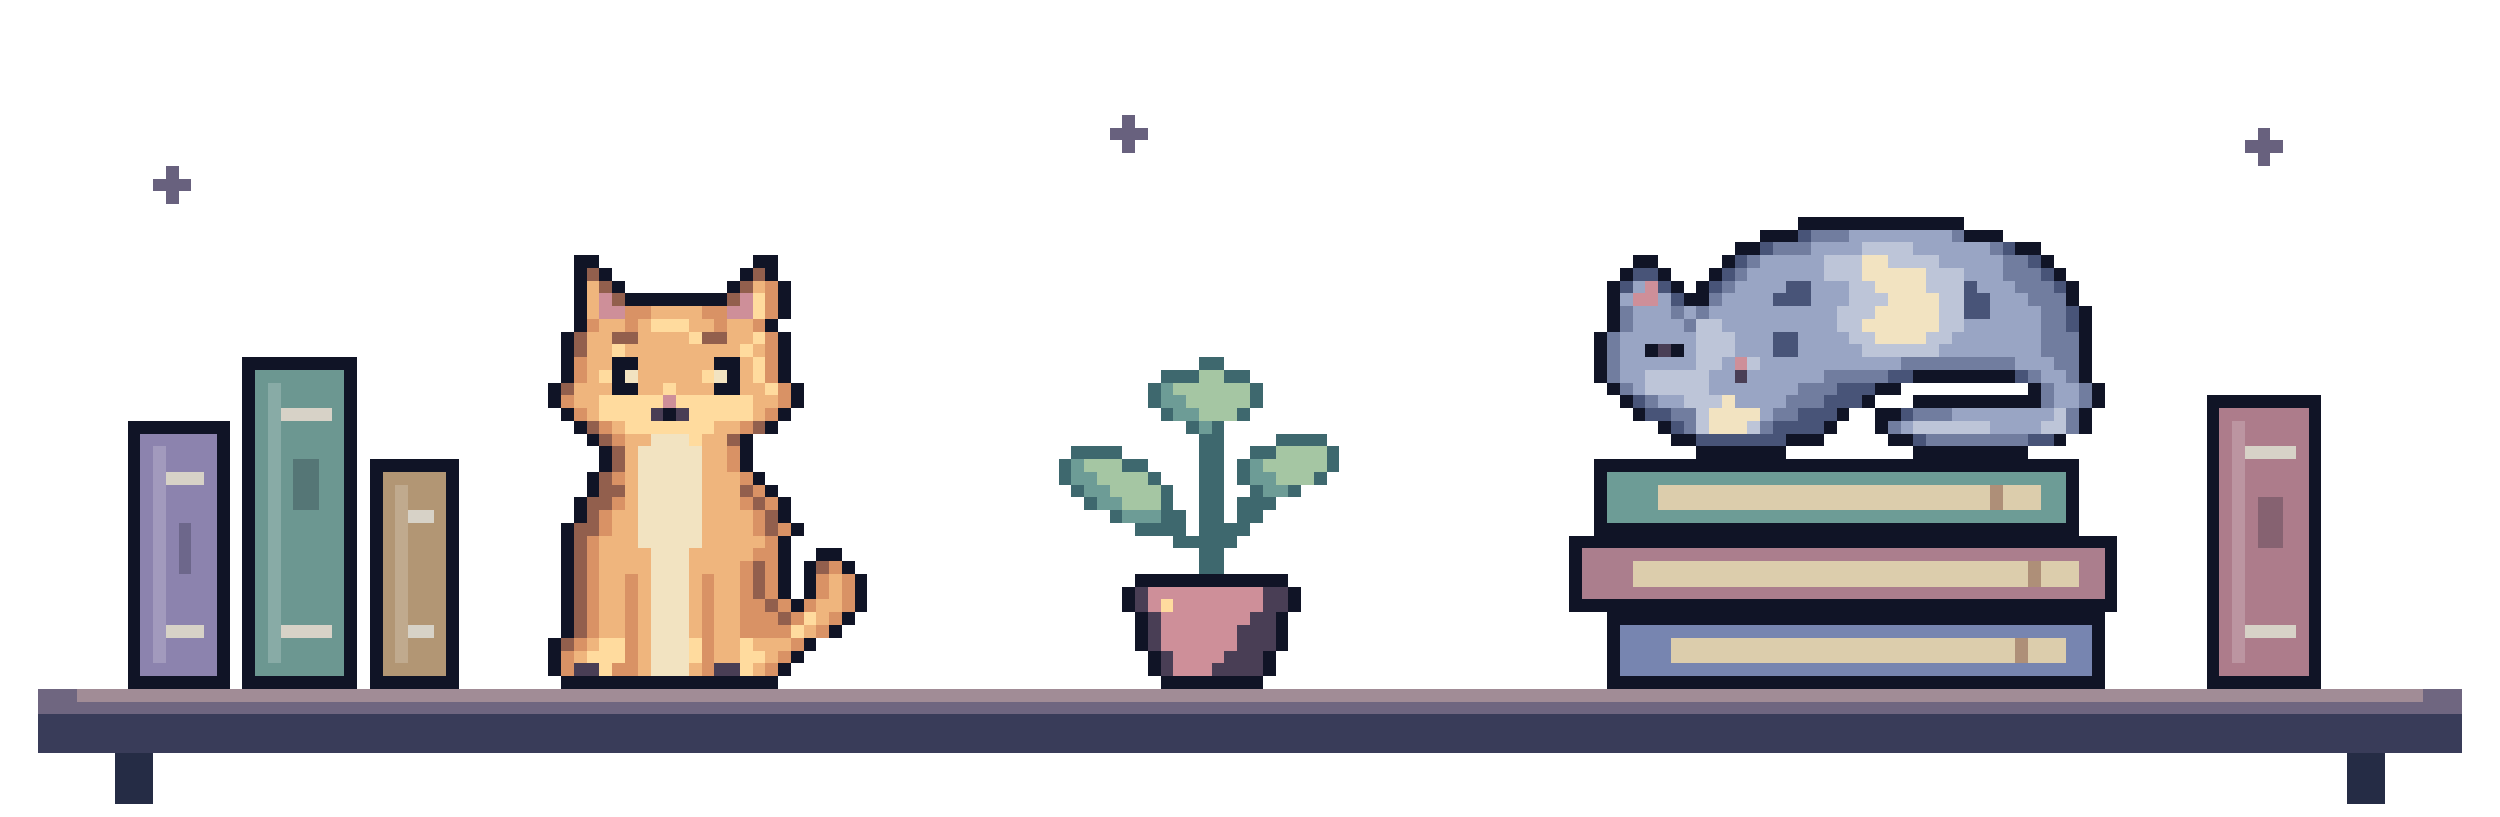
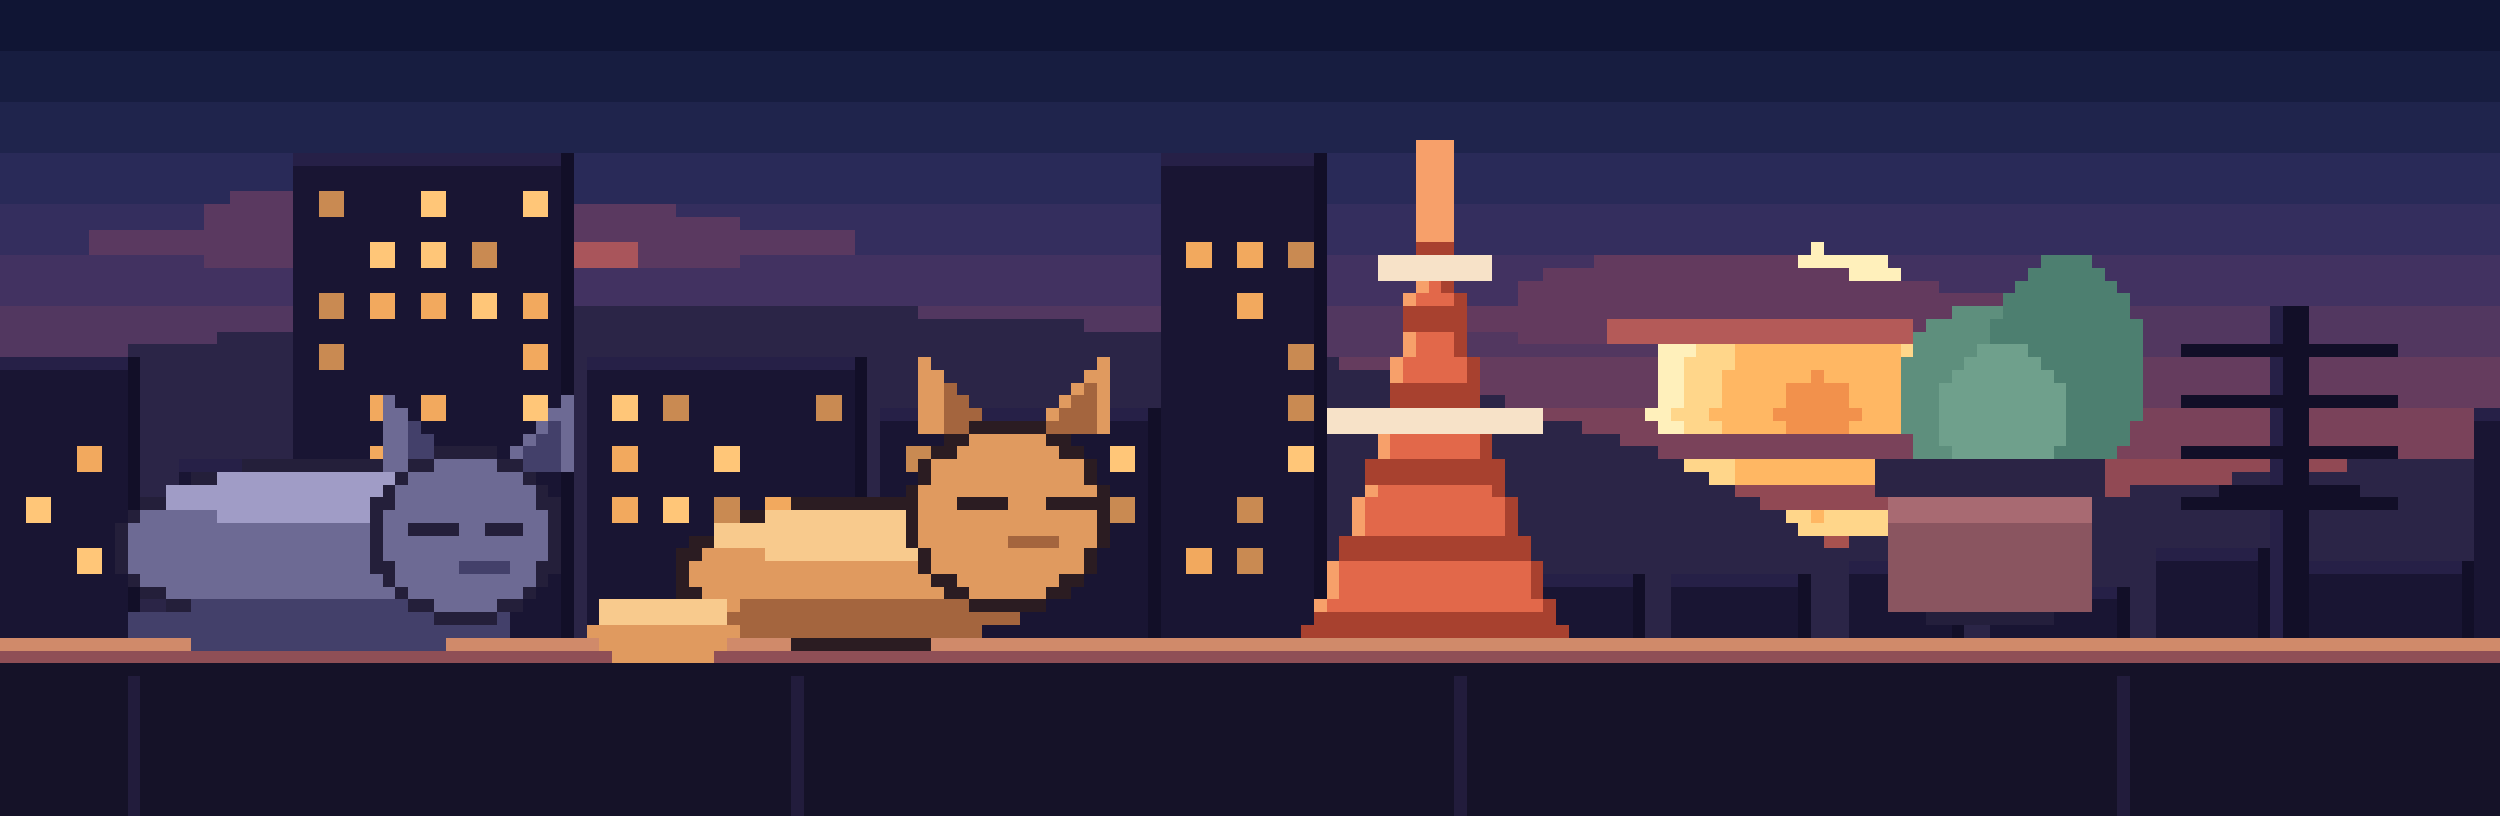
<svg xmlns="http://www.w3.org/2000/svg" viewBox="0 0 196 64" width="392" height="128" shape-rendering="crispEdges" role="img" aria-labelledby="title">
-   <path fill="#6f6680" d="M3 54h190v2h-190z" />
-   <path fill="#393c59" d="M3 56h190v3h-190z" />
-   <path fill="#252c45" d="M9 59h3v4h-3z" />
-   <path fill="#252c45" d="M184 59h3v4h-3z" />
-   <path fill="#a18c96" d="M6 54h184v1h-184z" />
-   <path fill="#101426" d="M10 33h8v21h-8z" />
-   <path fill="#8c83ae" d="M11 34h6v19h-6z" />
-   <path fill="#ffffff30" d="M12 35h1v17h-1z" />
-   <path fill="#d7d2c7" d="M13 37h3v1h-3z" />
-   <path fill="#d7d2c7" d="M13 49h3v1h-3z" />
-   <path fill="#10142640" d="M14 41h1v4h-1z" />
-   <path fill="#101426" d="M19 28h9v26h-9z" />
-   <path fill="#6c9791" d="M20 29h7v24h-7z" />
-   <path fill="#ffffff30" d="M21 30h1v22h-1z" />
-   <path fill="#d7d2c7" d="M22 32h4v1h-4z" />
-   <path fill="#d7d2c7" d="M22 49h4v1h-4z" />
-   <path fill="#10142640" d="M23 36h2v4h-2z" />
-   <path fill="#101426" d="M29 36h7v18h-7z" />
-   <path fill="#b29674" d="M30 37h5v16h-5z" />
-   <path fill="#ffffff30" d="M31 38h1v14h-1z" />
-   <path fill="#d7d2c7" d="M32 40h2v1h-2z" />
-   <path fill="#d7d2c7" d="M32 49h2v1h-2z" />
-   <g transform="translate(40 20) scale(1)">
-     <path fill="#101426" d="M5 0h2v1h-2zM19 0h2v1h-2zM5 1h1v1h-1zM7 1h1v1h-1zM18 1h1v1h-1zM20 1h1v1h-1zM5 2h1v1h-1zM8 2h1v1h-1zM17 2h1v1h-1zM21 2h1v1h-1zM5 3h1v1h-1zM9 3h8v1h-8zM21 3h1v1h-1zM5 4h1v1h-1zM21 4h1v1h-1zM5 5h1v1h-1zM20 5h1v1h-1zM4 6h1v1h-1zM21 6h1v1h-1zM4 7h1v1h-1zM21 7h1v1h-1zM4 8h1v1h-1zM8 8h2v1h-2zM16 8h2v1h-2zM21 8h1v1h-1zM4 9h1v1h-1zM8 9h1v1h-1zM17 9h1v1h-1zM21 9h1v1h-1zM3 10h1v1h-1zM8 10h2v1h-2zM16 10h2v1h-2zM22 10h1v1h-1zM3 11h1v1h-1zM22 11h1v1h-1zM4 12h1v1h-1zM12 12h1v1h-1zM21 12h1v1h-1zM5 13h1v1h-1zM20 13h1v1h-1zM6 14h1v1h-1zM18 14h1v1h-1zM7 15h1v1h-1zM18 15h1v1h-1zM7 16h1v1h-1zM18 16h1v1h-1zM6 17h1v1h-1zM19 17h1v1h-1zM6 18h1v1h-1zM20 18h1v1h-1zM5 19h1v1h-1zM21 19h1v1h-1zM5 20h1v1h-1zM21 20h1v1h-1zM4 21h1v1h-1zM22 21h1v1h-1zM4 22h1v1h-1zM21 22h1v1h-1zM4 23h1v1h-1zM21 23h1v1h-1zM24 23h2v1h-2zM4 24h1v1h-1zM21 24h1v1h-1zM23 24h1v1h-1zM26 24h1v1h-1zM4 25h1v1h-1zM21 25h1v1h-1zM23 25h1v1h-1zM27 25h1v1h-1zM4 26h1v1h-1zM21 26h1v1h-1zM23 26h1v1h-1zM27 26h1v1h-1zM4 27h1v1h-1zM22 27h1v1h-1zM27 27h1v1h-1zM4 28h1v1h-1zM26 28h1v1h-1zM4 29h1v1h-1zM25 29h1v1h-1zM3 30h1v1h-1zM23 30h1v1h-1zM3 31h1v1h-1zM22 31h1v1h-1zM3 32h1v1h-1zM21 32h1v1h-1zM4 33h17v1h-17z" />
-     <path fill="#925f4d" d="M6 1h1v1h-1zM19 1h1v1h-1zM7 2h1v1h-1zM18 2h1v1h-1zM8 3h1v1h-1zM17 3h1v1h-1zM5 6h1v1h-1zM8 6h2v1h-2zM15 6h2v1h-2zM5 7h1v1h-1zM4 10h1v1h-1zM6 13h1v1h-1zM19 13h1v1h-1zM7 14h1v1h-1zM17 14h1v1h-1zM8 15h1v1h-1zM8 16h1v1h-1zM7 17h1v1h-1zM7 18h2v1h-2zM18 18h1v1h-1zM6 19h2v1h-2zM19 19h1v1h-1zM6 20h1v1h-1zM20 20h1v1h-1zM5 21h2v1h-2zM20 21h1v1h-1zM5 22h1v1h-1zM5 23h1v1h-1zM5 24h1v1h-1zM19 24h1v1h-1zM24 24h1v1h-1zM5 25h1v1h-1zM19 25h1v1h-1zM5 26h1v1h-1zM19 26h1v1h-1zM5 27h1v1h-1zM20 27h1v1h-1zM5 28h1v1h-1zM21 28h1v1h-1zM5 29h1v1h-1zM4 30h1v1h-1z" />
-     <path fill="#efb57d" d="M6 2h1v1h-1zM19 2h1v1h-1zM6 3h1v1h-1zM6 4h1v1h-1zM11 4h4v1h-4zM7 5h2v1h-2zM10 5h1v1h-1zM14 5h2v1h-2zM17 5h2v1h-2zM6 6h2v1h-2zM10 6h4v1h-4zM17 6h2v1h-2zM6 7h2v1h-2zM9 7h9v1h-9zM19 7h1v1h-1zM6 8h2v1h-2zM10 8h6v1h-6zM18 8h1v1h-1zM6 9h1v1h-1zM10 9h5v1h-5zM18 9h1v1h-1zM5 10h3v1h-3zM10 10h2v1h-2zM13 10h3v1h-3zM18 10h2v1h-2zM5 11h2v1h-2zM19 11h2v1h-2zM6 12h1v1h-1zM19 12h1v1h-1zM8 13h1v1h-1zM16 13h2v1h-2zM9 14h2v1h-2zM15 14h2v1h-2zM9 15h1v1h-1zM15 15h2v1h-2zM9 16h1v1h-1zM15 16h2v1h-2zM9 17h1v1h-1zM15 17h3v1h-3zM9 18h1v1h-1zM15 18h3v1h-3zM9 19h1v1h-1zM15 19h3v1h-3zM8 20h2v1h-2zM15 20h4v1h-4zM8 21h2v1h-2zM15 21h4v1h-4zM7 22h3v1h-3zM15 22h5v1h-5zM7 23h4v1h-4zM14 23h5v1h-5zM7 24h4v1h-4zM14 24h4v1h-4zM7 25h2v1h-2zM10 25h1v1h-1zM14 25h1v1h-1zM16 25h2v1h-2zM25 25h1v1h-1zM7 26h2v1h-2zM10 26h1v1h-1zM14 26h1v1h-1zM16 26h2v1h-2zM25 26h1v1h-1zM7 27h2v1h-2zM10 27h1v1h-1zM14 27h1v1h-1zM16 27h2v1h-2zM24 27h2v1h-2zM7 28h2v1h-2zM10 28h1v1h-1zM14 28h1v1h-1zM16 28h2v1h-2zM24 28h1v1h-1zM7 29h2v1h-2zM10 29h1v1h-1zM14 29h1v1h-1zM16 29h2v1h-2zM23 29h1v1h-1zM6 30h1v1h-1zM10 30h1v1h-1zM16 30h2v1h-2zM19 30h3v1h-3zM5 31h1v1h-1zM10 31h1v1h-1zM16 31h2v1h-2zM20 31h1v1h-1zM10 32h1v1h-1zM14 32h1v1h-1zM19 32h1v1h-1z" />
-     <path fill="#d99265" d="M20 2h1v1h-1zM20 3h1v1h-1zM9 4h2v1h-2zM15 4h2v1h-2zM20 4h1v1h-1zM6 5h1v1h-1zM9 5h1v1h-1zM16 5h1v1h-1zM19 5h1v1h-1zM20 6h1v1h-1zM20 7h1v1h-1zM5 8h1v1h-1zM20 8h1v1h-1zM5 9h1v1h-1zM20 9h1v1h-1zM21 10h1v1h-1zM4 11h1v1h-1zM21 11h1v1h-1zM5 12h1v1h-1zM20 12h1v1h-1zM7 13h1v1h-1zM18 13h1v1h-1zM8 14h1v1h-1zM17 15h1v1h-1zM17 16h1v1h-1zM8 17h1v1h-1zM18 17h1v1h-1zM19 18h1v1h-1zM8 19h1v1h-1zM18 19h1v1h-1zM20 19h1v1h-1zM7 20h1v1h-1zM19 20h1v1h-1zM7 21h1v1h-1zM19 21h1v1h-1zM21 21h1v1h-1zM6 22h1v1h-1zM20 22h1v1h-1zM6 23h1v1h-1zM19 23h2v1h-2zM6 24h1v1h-1zM18 24h1v1h-1zM20 24h1v1h-1zM25 24h1v1h-1zM6 25h1v1h-1zM9 25h1v1h-1zM15 25h1v1h-1zM18 25h1v1h-1zM20 25h1v1h-1zM24 25h1v1h-1zM26 25h1v1h-1zM6 26h1v1h-1zM9 26h1v1h-1zM15 26h1v1h-1zM18 26h1v1h-1zM20 26h1v1h-1zM24 26h1v1h-1zM26 26h1v1h-1zM6 27h1v1h-1zM9 27h1v1h-1zM15 27h1v1h-1zM18 27h2v1h-2zM21 27h1v1h-1zM23 27h1v1h-1zM26 27h1v1h-1zM6 28h1v1h-1zM9 28h1v1h-1zM15 28h1v1h-1zM18 28h3v1h-3zM22 28h1v1h-1zM25 28h1v1h-1zM6 29h1v1h-1zM9 29h1v1h-1zM15 29h1v1h-1zM18 29h4v1h-4zM24 29h1v1h-1zM5 30h1v1h-1zM9 30h1v1h-1zM15 30h1v1h-1zM22 30h1v1h-1zM4 31h1v1h-1zM9 31h1v1h-1zM15 31h1v1h-1zM21 31h1v1h-1zM4 32h1v1h-1zM8 32h2v1h-2zM15 32h1v1h-1zM20 32h1v1h-1z" />
-     <path fill="#ce8f99" d="M7 3h1v1h-1zM18 3h1v1h-1zM7 4h2v1h-2zM17 4h2v1h-2zM12 11h1v1h-1z" />
-     <path fill="#ffdb9e" d="M19 3h1v1h-1zM19 4h1v1h-1zM11 5h3v1h-3zM14 6h1v1h-1zM19 6h1v1h-1zM8 7h1v1h-1zM18 7h1v1h-1zM19 8h1v1h-1zM7 9h1v1h-1zM15 9h1v1h-1zM19 9h1v1h-1zM12 10h1v1h-1zM20 10h1v1h-1zM7 11h5v1h-5zM13 11h6v1h-6zM7 12h4v1h-4zM14 12h5v1h-5zM9 13h7v1h-7zM14 14h1v1h-1zM23 28h1v1h-1zM22 29h1v1h-1zM7 30h2v1h-2zM14 30h1v1h-1zM18 30h1v1h-1zM6 31h3v1h-3zM14 31h1v1h-1zM18 31h2v1h-2zM7 32h1v1h-1zM18 32h1v1h-1z" />
-     <path fill="#f2e3c1" d="M9 9h1v1h-1zM16 9h1v1h-1zM11 14h3v1h-3zM10 15h5v1h-5zM10 16h5v1h-5zM10 17h5v1h-5zM10 18h5v1h-5zM10 19h5v1h-5zM10 20h5v1h-5zM10 21h5v1h-5zM10 22h5v1h-5zM11 23h3v1h-3zM11 24h3v1h-3zM11 25h3v1h-3zM11 26h3v1h-3zM11 27h3v1h-3zM11 28h3v1h-3zM11 29h3v1h-3zM11 30h3v1h-3zM11 31h3v1h-3zM11 32h3v1h-3z" />
-     <path fill="#493e55" d="M11 12h1v1h-1zM13 12h1v1h-1zM5 32h2v1h-2zM16 32h2v1h-2z" />
-   </g>
-   <g transform="translate(81 28) scale(1)">
-     <path fill="#3e686e" d="M13 0h2v1h-2zM10 1h3v1h-3zM15 1h2v1h-2zM9 2h1v1h-1zM17 2h1v1h-1zM9 3h1v1h-1zM17 3h1v1h-1zM10 4h1v1h-1zM16 4h1v1h-1zM12 5h1v1h-1zM14 5h1v1h-1zM13 6h2v1h-2zM19 6h4v1h-4zM3 7h4v1h-4zM13 7h2v1h-2zM17 7h2v1h-2zM23 7h1v1h-1zM2 8h1v1h-1zM7 8h2v1h-2zM13 8h2v1h-2zM16 8h1v1h-1zM23 8h1v1h-1zM2 9h1v1h-1zM9 9h1v1h-1zM13 9h2v1h-2zM16 9h1v1h-1zM22 9h1v1h-1zM3 10h1v1h-1zM10 10h1v1h-1zM13 10h2v1h-2zM17 10h1v1h-1zM20 10h1v1h-1zM4 11h1v1h-1zM10 11h1v1h-1zM13 11h2v1h-2zM16 11h3v1h-3zM6 12h1v1h-1zM10 12h2v1h-2zM13 12h2v1h-2zM16 12h2v1h-2zM8 13h4v1h-4zM13 13h4v1h-4zM11 14h5v1h-5zM13 15h2v1h-2zM13 16h2v1h-2z" />
-     <path fill="#a5c6a3" d="M13 1h2v1h-2zM11 2h6v1h-6zM12 3h5v1h-5zM13 4h3v1h-3zM19 7h4v1h-4zM4 8h3v1h-3zM18 8h5v1h-5zM5 9h4v1h-4zM19 9h3v1h-3zM6 10h4v1h-4zM7 11h3v1h-3z" />
-     <path fill="#6d9c96" d="M10 2h1v1h-1zM10 3h2v1h-2zM11 4h2v1h-2zM13 5h1v1h-1zM3 8h1v1h-1zM17 8h1v1h-1zM3 9h2v1h-2zM17 9h2v1h-2zM4 10h2v1h-2zM18 10h2v1h-2zM5 11h2v1h-2zM7 12h3v1h-3z" />
-     <path fill="#101426" d="M8 17h12v1h-12zM7 18h1v1h-1zM20 18h1v1h-1zM7 19h1v1h-1zM20 19h1v1h-1zM8 20h1v1h-1zM19 20h1v1h-1zM8 21h1v1h-1zM19 21h1v1h-1zM8 22h1v1h-1zM19 22h1v1h-1zM9 23h1v1h-1zM18 23h1v1h-1zM9 24h1v1h-1zM18 24h1v1h-1zM10 25h8v1h-8z" />
-     <path fill="#493e55" d="M8 18h1v1h-1zM18 18h2v1h-2zM8 19h1v1h-1zM18 19h2v1h-2zM9 20h1v1h-1zM17 20h2v1h-2zM9 21h1v1h-1zM16 21h3v1h-3zM9 22h1v1h-1zM16 22h3v1h-3zM10 23h1v1h-1zM15 23h3v1h-3zM10 24h1v1h-1zM14 24h4v1h-4z" />
-     <path fill="#ce8f99" d="M9 18h9v1h-9zM9 19h1v1h-1zM11 19h7v1h-7zM10 20h7v1h-7zM10 21h6v1h-6zM10 22h6v1h-6zM11 23h4v1h-4zM11 24h3v1h-3z" />
-     <path fill="#ffdb9e" d="M10 19h1v1h-1z" />
-   </g>
-   <path fill="#101426" d="M125 36h38v6h-38z" />
-   <path fill="#6d9c96" d="M126 37h36v4h-36z" />
-   <path fill="#dccdac" d="M130 38h30v2h-30z" />
-   <path fill="#ae8f78" d="M156 38h1v2h-1z" />
-   <path fill="#101426" d="M123 42h43v6h-43z" />
-   <path fill="#ab7e8d" d="M124 43h41v4h-41z" />
-   <path fill="#dccdac" d="M128 44h35v2h-35z" />
-   <path fill="#ae8f78" d="M159 44h1v2h-1z" />
-   <path fill="#101426" d="M126 48h39v6h-39z" />
-   <path fill="#7785b0" d="M127 49h37v4h-37z" />
-   <path fill="#dccdac" d="M131 50h31v2h-31z" />
-   <path fill="#ae8f78" d="M158 50h1v2h-1z" />
-   <g transform="translate(124 17) scale(1)">
-     <path fill="#101426" d="M17 0h13v1h-13zM14 1h3v1h-3zM30 1h3v1h-3zM12 2h2v1h-2zM34 2h2v1h-2zM4 3h2v1h-2zM11 3h1v1h-1zM36 3h1v1h-1zM3 4h1v1h-1zM6 4h1v1h-1zM10 4h1v1h-1zM37 4h1v1h-1zM2 5h1v1h-1zM7 5h1v1h-1zM9 5h1v1h-1zM38 5h1v1h-1zM2 6h1v1h-1zM8 6h2v1h-2zM38 6h1v1h-1zM2 7h1v1h-1zM39 7h1v1h-1zM2 8h1v1h-1zM39 8h1v1h-1zM1 9h1v1h-1zM39 9h1v1h-1zM1 10h1v1h-1zM5 10h1v1h-1zM7 10h1v1h-1zM39 10h1v1h-1zM1 11h1v1h-1zM39 11h1v1h-1zM1 12h1v1h-1zM26 12h8v1h-8zM39 12h1v1h-1zM2 13h1v1h-1zM23 13h2v1h-2zM35 13h1v1h-1zM40 13h1v1h-1zM3 14h1v1h-1zM22 14h1v1h-1zM26 14h10v1h-10zM40 14h1v1h-1zM4 15h1v1h-1zM20 15h1v1h-1zM23 15h2v1h-2zM39 15h1v1h-1zM6 16h1v1h-1zM19 16h1v1h-1zM23 16h1v1h-1zM39 16h1v1h-1zM7 17h2v1h-2zM16 17h3v1h-3zM24 17h2v1h-2zM37 17h1v1h-1zM9 18h7v1h-7zM26 18h9v1h-9z" />
-     <path fill="#485478" d="M17 1h1v1h-1zM14 2h1v1h-1zM33 2h1v1h-1zM12 3h1v1h-1zM35 3h1v1h-1zM4 4h2v1h-2zM11 4h1v1h-1zM36 4h1v1h-1zM3 5h1v1h-1zM6 5h1v1h-1zM10 5h1v1h-1zM16 5h2v1h-2zM30 5h1v1h-1zM37 5h1v1h-1zM7 6h1v1h-1zM15 6h3v1h-3zM30 6h2v1h-2zM30 7h2v1h-2zM38 7h1v1h-1zM38 8h1v1h-1zM15 9h2v1h-2zM15 10h2v1h-2zM24 12h2v1h-2zM34 12h1v1h-1zM20 13h3v1h-3zM4 14h1v1h-1zM19 14h3v1h-3zM5 15h2v1h-2zM17 15h3v1h-3zM25 15h1v1h-1zM7 16h1v1h-1zM15 16h4v1h-4zM9 17h7v1h-7zM26 17h1v1h-1zM35 17h2v1h-2z" />
-     <path fill="#717d9f" d="M18 1h3v1h-3zM29 1h1v1h-1zM15 2h3v1h-3zM32 2h1v1h-1zM13 3h1v1h-1zM33 3h2v1h-2zM12 4h1v1h-1zM33 4h3v1h-3zM11 5h1v1h-1zM34 5h3v1h-3zM10 6h1v1h-1zM35 6h3v1h-3zM3 7h1v1h-1zM7 7h1v1h-1zM9 7h1v1h-1zM36 7h2v1h-2zM3 8h1v1h-1zM8 8h1v1h-1zM36 8h2v1h-2zM2 9h1v1h-1zM36 9h3v1h-3zM2 10h1v1h-1zM36 10h3v1h-3zM2 11h1v1h-1zM25 11h9v1h-9zM37 11h2v1h-2zM2 12h1v1h-1zM19 12h5v1h-5zM35 12h1v1h-1zM38 12h1v1h-1zM3 13h1v1h-1zM17 13h3v1h-3zM36 13h1v1h-1zM39 13h1v1h-1zM5 14h1v1h-1zM16 14h3v1h-3zM36 14h1v1h-1zM39 14h1v1h-1zM7 15h2v1h-2zM15 15h2v1h-2zM26 15h3v1h-3zM38 15h1v1h-1zM8 16h1v1h-1zM14 16h1v1h-1zM24 16h1v1h-1zM38 16h1v1h-1zM27 17h8v1h-8z" />
-     <path fill="#99a5c4" d="M21 1h8v1h-8zM18 2h4v1h-4zM26 2h6v1h-6zM14 3h5v1h-5zM28 3h5v1h-5zM13 4h6v1h-6zM30 4h3v1h-3zM4 5h1v1h-1zM12 5h4v1h-4zM18 5h3v1h-3zM31 5h3v1h-3zM3 6h1v1h-1zM6 6h1v1h-1zM11 6h4v1h-4zM18 6h3v1h-3zM32 6h3v1h-3zM4 7h3v1h-3zM8 7h1v1h-1zM10 7h10v1h-10zM32 7h4v1h-4zM4 8h4v1h-4zM11 8h9v1h-9zM30 8h6v1h-6zM3 9h6v1h-6zM12 9h3v1h-3zM17 9h4v1h-4zM29 9h7v1h-7zM3 10h2v1h-2zM8 10h1v1h-1zM12 10h3v1h-3zM17 10h5v1h-5zM28 10h8v1h-8zM3 11h6v1h-6zM11 11h1v1h-1zM14 11h11v1h-11zM34 11h3v1h-3zM3 12h2v1h-2zM10 12h2v1h-2zM13 12h6v1h-6zM36 12h2v1h-2zM4 13h1v1h-1zM10 13h7v1h-7zM37 13h2v1h-2zM6 14h2v1h-2zM12 14h4v1h-4zM37 14h2v1h-2zM14 15h1v1h-1zM29 15h8v1h-8zM25 16h1v1h-1zM32 16h4v1h-4z" />
-     <path fill="#bdc5d8" d="M22 2h4v1h-4zM19 3h3v1h-3zM24 3h4v1h-4zM19 4h3v1h-3zM27 4h3v1h-3zM21 5h2v1h-2zM27 5h3v1h-3zM21 6h3v1h-3zM28 6h2v1h-2zM20 7h3v1h-3zM28 7h2v1h-2zM9 8h2v1h-2zM20 8h2v1h-2zM28 8h2v1h-2zM9 9h3v1h-3zM21 9h2v1h-2zM27 9h2v1h-2zM9 10h3v1h-3zM22 10h6v1h-6zM9 11h2v1h-2zM13 11h1v1h-1zM5 12h5v1h-5zM5 13h5v1h-5zM8 14h3v1h-3zM9 15h1v1h-1zM37 15h1v1h-1zM9 16h1v1h-1zM13 16h1v1h-1zM26 16h6v1h-6zM36 16h2v1h-2z" />
-     <path fill="#f2e3c1" d="M22 3h2v1h-2zM22 4h5v1h-5zM23 5h4v1h-4zM24 6h4v1h-4zM23 7h5v1h-5zM22 8h6v1h-6zM23 9h4v1h-4zM11 14h1v1h-1zM10 15h4v1h-4zM10 16h3v1h-3z" />
-     <path fill="#ce8f99" d="M5 5h1v1h-1zM4 6h2v1h-2zM12 11h1v1h-1z" />
-     <path fill="#493e55" d="M6 10h1v1h-1zM12 12h1v1h-1z" />
-   </g>
-   <path fill="#101426" d="M173 31h9v23h-9z" />
-   <path fill="#ad7c8b" d="M174 32h7v21h-7z" />
-   <path fill="#ffffff30" d="M175 33h1v19h-1z" />
-   <path fill="#d7d2c7" d="M176 35h4v1h-4z" />
-   <path fill="#d7d2c7" d="M176 49h4v1h-4z" />
-   <path fill="#10142640" d="M177 39h2v4h-2z" />
-   <path fill="#68617e" d="M13 13h1v3h-1z" />
-   <path fill="#68617e" d="M12 14h3v1h-3z" />
-   <path fill="#68617e" d="M88 9h1v3h-1z" />
-   <path fill="#68617e" d="M87 10h3v1h-3z" />
-   <path fill="#68617e" d="M177 10h1v3h-1z" />
-   <path fill="#68617e" d="M176 11h3v1h-3z" />
+   <path fill="#101534" d="M0 0h196v4h-196z" />
+   <path fill="#171d40" d="M0 4h196v4h-196z" />
+   <path fill="#1f244c" d="M0 8h196v3h-196zM0 11h111v1h-111zM114 11h82v1h-82z" />
+   <path fill="#f7a06a" d="M111 11h3v8h-3zM111 22h1v1h-1zM110 23h1v1h-1zM110 26h1v2h-1zM109 28h1v2h-1zM108 34h1v2h-1zM107 38h1v1h-1zM106 39h1v3h-1zM104 44h1v3h-1zM103 47h1v1h-1z" />
+   <path fill="#292a58" d="M0 12h23v3h-23zM45 12h46v4h-46zM104 12h7v4h-7zM114 12h82v4h-82zM0 15h18v1h-18z" />
+   <path fill="#262047" d="M23 12h21v1h-21zM91 12h12v1h-12zM178 24h1v3h-1zM0 28h10v1h-10zM46 28h21v1h-21zM178 28h1v3h-1zM69 32h3v1h-3zM77 32h5v1h-5zM87 32h3v1h-3zM178 32h1v3h-1zM194 32h2v1h-2zM14 36h5v1h-5zM178 36h1v2h-1zM178 40h1v10h-1zM169 43h8v1h-8zM145 44h3v1h-3zM181 44h12v1h-12zM121 45h7v1h-7zM131 45h10v1h-10zM164 46h2v1h-2z" />
+   <path fill="#120f28" d="M44 12h1v19h-1zM103 12h1v35h-1zM179 24h2v26h-2zM171 27h8v1h-8zM181 27h7v1h-7zM10 28h1v12h-1zM67 28h1v11h-1zM171 31h8v1h-8zM181 31h7v1h-7zM90 32h1v18h-1zM171 35h8v1h-8zM181 35h7v1h-7zM44 37h1v13h-1zM174 38h5v2h-5zM181 38h4v2h-4zM171 39h3v1h-3zM185 39h3v1h-3zM177 43h1v7h-1zM193 44h1v6h-1zM128 45h1v5h-1zM141 45h1v5h-1zM10 46h1v2h-1zM166 46h1v4h-1zM153 49h1v1h-1z" />
+   <path fill="#191533" d="M23 13h21v2h-21zM91 13h12v6h-12zM23 15h2v21h-2zM27 15h6v4h-6zM35 15h6v4h-6zM43 15h1v17h-1zM25 17h2v6h-2zM33 17h2v2h-2zM41 17h2v6h-2zM27 19h2v17h-2zM31 19h2v13h-2zM35 19h2v16h-2zM39 19h2v16h-2zM91 19h2v31h-2zM95 19h2v31h-2zM99 19h2v31h-2zM29 21h2v2h-2zM33 21h2v2h-2zM37 21h2v2h-2zM93 21h2v22h-2zM97 21h2v2h-2zM101 21h2v6h-2zM25 25h2v2h-2zM29 25h2v6h-2zM33 25h2v6h-2zM37 25h2v10h-2zM41 25h2v2h-2zM97 25h2v14h-2zM0 29h10v6h-10zM25 29h2v7h-2zM41 29h2v2h-2zM46 29h21v2h-21zM101 29h2v2h-2zM46 31h2v16h-2zM50 31h2v16h-2zM54 31h10v4h-10zM66 31h1v8h-1zM32 32h1v1h-1zM29 33h1v2h-1zM33 33h2v1h-2zM41 33h1v1h-1zM48 33h2v2h-2zM52 33h2v6h-2zM64 33h2v6h-2zM69 33h3v2h-3zM87 33h3v2h-3zM101 33h2v2h-2zM194 33h2v17h-2zM34 34h1v1h-1zM72 34h2v1h-2zM84 34h3v1h-3zM0 35h6v4h-6zM8 35h2v6h-2zM39 35h1v1h-1zM54 35h2v7h-2zM58 35h6v4h-6zM69 35h2v4h-2zM85 35h2v1h-2zM89 35h1v15h-1zM86 36h1v2h-1zM6 37h2v6h-2zM14 37h1v1h-1zM42 37h2v1h-2zM48 37h2v2h-2zM56 37h2v2h-2zM71 37h1v1h-1zM87 37h2v2h-2zM101 37h2v12h-2zM43 38h1v1h-1zM0 39h2v11h-2zM4 39h2v11h-2zM58 39h2v1h-2zM2 41h2v9h-2zM8 41h1v9h-1zM48 41h2v6h-2zM52 41h2v2h-2zM87 41h2v9h-2zM97 41h2v2h-2zM52 43h1v4h-1zM86 43h1v7h-1zM169 44h8v6h-8zM6 45h2v5h-2zM9 45h1v5h-1zM43 45h1v5h-1zM85 45h1v5h-1zM93 45h2v5h-2zM97 45h2v5h-2zM145 45h3v5h-3zM181 45h12v5h-12zM42 46h1v4h-1zM84 46h1v4h-1zM121 46h7v1h-7zM131 46h10v4h-10zM41 47h1v3h-1zM46 47h1v2h-1zM82 47h2v3h-2zM122 47h6v2h-6zM164 47h2v3h-2zM40 48h1v2h-1zM80 48h2v2h-2zM148 48h3v2h-3zM161 48h3v2h-3zM77 49h3v1h-3zM101 49h1v1h-1zM123 49h5v1h-5zM151 49h2v1h-2zM156 49h5v1h-5z" />
+   <path fill="#5a3960" d="M18 15h5v6h-5zM16 16h2v5h-2zM45 16h8v3h-8zM53 17h5v4h-5zM7 18h9v2h-9zM58 18h9v2h-9zM50 19h3v2h-3z" />
+   <path fill="#c98a52" d="M25 15h2v2h-2zM37 19h2v2h-2zM101 19h2v2h-2zM25 23h2v2h-2zM25 27h2v2h-2zM101 27h2v2h-2zM52 31h2v2h-2zM64 31h2v2h-2zM101 31h2v2h-2zM71 35h2v1h-2zM71 36h1v1h-1zM56 39h2v2h-2zM87 39h2v2h-2zM97 39h2v2h-2zM97 43h2v2h-2z" />
+   <path fill="#ffc678" d="M33 15h2v2h-2zM41 15h2v2h-2zM29 19h2v2h-2zM33 19h2v2h-2zM37 23h2v2h-2zM41 31h2v2h-2zM48 31h2v2h-2zM56 35h2v2h-2zM87 35h2v2h-2zM101 35h2v2h-2zM2 39h2v2h-2zM52 39h2v2h-2zM6 43h2v2h-2z" />
+   <path fill="#342e5e" d="M0 16h16v2h-16zM53 16h38v1h-38zM104 16h7v4h-7zM114 16h82v3h-82zM58 17h33v1h-33zM0 18h7v2h-7zM67 18h24v2h-24zM114 19h28v1h-28zM143 19h53v1h-53z" />
+   <path fill="#a9555b" d="M45 19h5v2h-5z" />
+   <path fill="#f2a95e" d="M93 19h2v2h-2zM97 19h2v2h-2zM29 23h2v2h-2zM33 23h2v2h-2zM41 23h2v2h-2zM97 23h2v2h-2zM41 27h2v2h-2zM29 31h1v2h-1zM33 31h2v2h-2zM6 35h2v2h-2zM29 35h1v1h-1zM48 35h2v2h-2zM48 39h2v2h-2zM60 39h2v1h-2zM93 43h2v2h-2z" />
+   <path fill="#a8412f" d="M111 19h3v1h-3zM113 22h1v1h-1zM114 23h1v5h-1zM110 24h4v2h-4zM115 28h1v4h-1zM109 30h6v2h-6zM116 34h1v4h-1zM107 36h9v2h-9zM117 36h1v3h-1zM118 39h1v5h-1zM105 42h13v2h-13zM119 42h1v2h-1zM120 44h1v3h-1zM121 47h1v3h-1zM103 48h18v2h-18zM102 49h1v1h-1zM122 49h1v1h-1z" />
+   <path fill="#fff0bb" d="M142 19h1v2h-1zM141 20h1v1h-1zM143 20h5v1h-5zM145 21h4v1h-4zM130 27h3v1h-3zM130 28h2v4h-2zM129 32h2v1h-2zM130 33h2v1h-2z" />
+   <path fill="#423261" d="M0 20h16v4h-16zM58 20h33v4h-33zM104 20h4v4h-4zM117 20h8v1h-8zM148 20h12v1h-12zM164 20h32v1h-32zM16 21h7v3h-7zM45 21h13v3h-13zM117 21h4v1h-4zM149 21h10v1h-10zM165 21h31v1h-31zM108 22h3v1h-3zM114 22h5v1h-5zM152 22h6v1h-6zM166 22h30v1h-30zM108 23h2v1h-2zM115 23h4v1h-4zM167 23h29v1h-29z" />
+   <path fill="#f7e2c8" d="M108 20h9v2h-9zM104 32h17v2h-17z" />
+   <path fill="#633a5e" d="M125 20h16v5h-16zM121 21h4v6h-4zM141 21h4v4h-4zM119 22h2v5h-2zM145 22h7v3h-7zM152 23h5v1h-5zM115 24h4v2h-4zM152 24h1v1h-1zM125 25h1v2h-1zM150 25h1v1h-1z" />
+   <path fill="#4d7f70" d="M160 20h4v9h-4zM159 21h1v7h-1zM164 21h1v15h-1zM158 22h1v5h-1zM165 22h1v14h-1zM157 23h1v4h-1zM166 23h1v12h-1zM156 25h1v2h-1zM167 25h1v8h-1zM161 29h3v1h-3zM162 30h2v6h-2zM161 35h1v1h-1z" />
+   <path fill="#e2684a" d="M112 22h1v2h-1zM111 23h1v1h-1zM113 23h1v1h-1zM111 26h3v4h-3zM110 28h1v2h-1zM114 28h1v2h-1zM109 34h7v2h-7zM108 38h9v4h-9zM107 39h1v3h-1zM117 39h1v3h-1zM105 44h15v4h-15zM104 47h1v1h-1zM120 47h1v1h-1z" />
+   <path fill="#523760" d="M0 24h23v2h-23zM72 24h19v1h-19zM104 24h6v4h-6zM167 24h11v1h-11zM181 24h15v3h-15zM85 25h6v1h-6zM168 25h10v2h-10zM0 26h17v1h-17zM115 26h4v2h-4zM0 27h10v1h-10zM119 27h11v1h-11zM168 27h3v1h-3zM188 27h8v1h-8z" />
+   <path fill="#2b2547" d="M45 24h27v4h-27zM72 25h13v3h-13zM17 26h6v10h-6zM85 26h6v2h-6zM10 27h7v1h-7zM11 28h6v8h-6zM45 28h1v22h-1zM68 28h4v4h-4zM73 28h13v1h-13zM87 28h4v4h-4zM104 28h1v4h-1zM74 29h11v1h-11zM105 29h4v3h-4zM75 30h9v1h-9zM76 31h7v1h-7zM116 31h2v1h-2zM68 32h1v7h-1zM121 33h3v12h-3zM104 34h4v2h-4zM117 34h4v2h-4zM124 34h3v11h-3zM127 35h3v10h-3zM11 36h3v2h-3zM104 36h3v3h-3zM118 36h3v3h-3zM130 36h2v9h-2zM184 36h10v2h-10zM132 37h2v8h-2zM175 37h3v1h-3zM181 37h3v1h-3zM11 38h2v1h-2zM134 38h2v7h-2zM167 38h7v1h-7zM185 38h9v1h-9zM104 39h2v3h-2zM119 39h2v3h-2zM136 39h2v6h-2zM164 39h7v4h-7zM188 39h6v5h-6zM138 40h2v5h-2zM171 40h7v3h-7zM181 40h7v4h-7zM140 41h1v4h-1zM104 42h1v2h-1zM120 42h1v2h-1zM141 42h2v3h-2zM145 42h3v2h-3zM143 43h2v7h-2zM164 43h5v3h-5zM129 45h2v5h-2zM142 45h1v5h-1zM167 46h2v4h-2zM11 47h2v1h-2zM154 49h2v1h-2z" />
+   <path fill="#5e8f7d" d="M153 24h4v1h-4zM151 25h5v2h-5zM150 26h1v10h-1zM151 27h4v1h-4zM149 28h1v6h-1zM151 28h3v1h-3zM151 29h2v1h-2zM151 30h1v6h-1zM152 35h1v1h-1z" />
+   <path fill="#b45a58" d="M126 25h24v2h-24z" />
+   <path fill="#ffd68a" d="M133 27h3v2h-3zM149 27h1v1h-1zM132 28h1v6h-1zM133 29h2v3h-2zM131 32h1v1h-1zM133 32h1v2h-1zM134 33h1v1h-1zM132 36h4v1h-4zM134 37h2v1h-2zM140 40h2v1h-2zM143 40h5v2h-5zM141 41h2v1h-2z" />
+   <path fill="#ffb763" d="M136 27h13v2h-13zM135 29h7v1h-7zM143 29h6v1h-6zM135 30h5v2h-5zM145 30h4v2h-4zM134 32h5v1h-5zM146 32h3v2h-3zM135 33h5v1h-5zM145 33h1v1h-1zM136 36h11v2h-11zM142 40h1v1h-1z" />
+   <path fill="#6fa08c" d="M155 27h4v9h-4zM154 28h1v8h-1zM159 28h1v8h-1zM153 29h1v7h-1zM160 29h1v7h-1zM152 30h1v5h-1zM161 30h1v5h-1z" />
+   <path fill="#e09a5f" d="M72 28h1v6h-1zM86 28h1v6h-1zM73 29h1v5h-1zM85 29h1v1h-1zM84 30h1v1h-1zM83 31h1v1h-1zM82 32h1v1h-1zM76 34h6v5h-6zM75 35h1v4h-1zM82 35h1v4h-1zM73 36h2v9h-2zM83 36h2v3h-2zM72 38h1v5h-1zM85 38h1v1h-1zM79 39h3v3h-3zM75 40h4v6h-4zM82 40h4v2h-4zM83 42h3v1h-3zM55 43h5v4h-5zM79 43h6v2h-6zM54 44h1v2h-1zM60 44h12v3h-12zM72 45h1v2h-1zM79 45h4v1h-4zM73 46h1v1h-1zM76 46h6v1h-6zM57 47h1v1h-1zM46 49h12v1h-12zM47 50h10v1h-10zM48 51h8v1h-8z" />
+   <path fill="#653c5e" d="M105 28h4v1h-4zM116 28h14v3h-14zM168 28h10v3h-10zM181 28h15v3h-15zM118 31h12v1h-12zM168 31h3v1h-3zM188 31h8v1h-8z" />
+   <path fill="#f2914c" d="M142 29h1v5h-1zM140 30h2v4h-2zM143 30h2v4h-2zM139 32h1v1h-1zM145 32h1v1h-1z" />
+   <path fill="#a4653e" d="M74 30h1v4h-1zM85 30h1v4h-1zM75 31h1v3h-1zM84 31h1v3h-1zM76 32h1v1h-1zM83 32h1v2h-1zM82 33h1v1h-1zM79 42h4v1h-4zM58 47h18v3h-18zM57 48h1v1h-1zM76 48h4v1h-4zM76 49h1v1h-1z" />
+   <path fill="#6d6a94" d="M30 31h1v6h-1zM44 31h1v6h-1zM31 32h1v5h-1zM43 32h1v1h-1zM42 33h1v1h-1zM41 34h1v1h-1zM40 35h1v1h-1zM34 36h5v5h-5zM32 37h2v4h-2zM39 37h2v4h-2zM31 38h1v8h-1zM41 38h1v8h-1zM11 40h6v6h-6zM30 40h1v4h-1zM42 40h1v4h-1zM10 41h1v4h-1zM17 41h12v6h-12zM36 41h2v3h-2zM32 42h4v5h-4zM38 42h3v2h-3zM40 44h1v3h-1zM29 45h1v2h-1zM36 45h4v2h-4zM13 46h4v1h-4zM30 46h1v1h-1zM34 47h5v1h-5z" />
+   <path fill="#7a425a" d="M121 32h8v1h-8zM168 32h10v3h-10zM181 32h13v3h-13zM124 33h6v1h-6zM167 33h1v3h-1zM127 34h23v1h-23zM130 35h20v1h-20zM166 35h1v1h-1zM168 35h3v1h-3zM188 35h6v1h-6z" />
+   <path fill="#43406a" d="M32 33h1v3h-1zM43 33h1v4h-1zM33 34h1v2h-1zM42 34h1v3h-1zM41 35h1v2h-1zM36 44h4v1h-4zM15 47h17v4h-17zM10 48h5v2h-5zM32 48h2v3h-2zM39 48h1v2h-1zM34 49h5v1h-5zM34 50h1v1h-1z" />
+   <path fill="#2b1c22" d="M76 33h6v1h-6zM74 34h2v1h-2zM82 34h2v1h-2zM73 35h2v1h-2zM83 35h2v1h-2zM72 36h1v2h-1zM85 36h1v2h-1zM71 38h1v5h-1zM86 38h1v5h-1zM62 39h9v1h-9zM75 39h4v1h-4zM82 39h4v1h-4zM58 40h2v1h-2zM54 42h2v1h-2zM53 43h2v1h-2zM72 43h1v2h-1zM85 43h1v2h-1zM53 44h1v3h-1zM73 45h2v1h-2zM83 45h2v1h-2zM54 46h1v1h-1zM74 46h2v1h-2zM82 46h2v1h-2zM76 47h6v1h-6zM62 50h11v1h-11z" />
+   <path fill="#241f3a" d="M34 35h5v1h-5zM19 36h11v1h-11zM32 36h2v1h-2zM39 36h2v1h-2zM15 37h2v1h-2zM31 37h1v1h-1zM41 37h1v1h-1zM30 38h1v2h-1zM42 38h1v2h-1zM11 39h2v1h-2zM29 39h1v6h-1zM43 39h1v6h-1zM10 40h1v1h-1zM9 41h1v4h-1zM32 41h4v1h-4zM38 41h3v1h-3zM30 44h1v2h-1zM42 44h1v2h-1zM10 45h1v1h-1zM11 46h2v1h-2zM31 46h1v1h-1zM41 46h1v1h-1zM13 47h2v1h-2zM32 47h2v1h-2zM39 47h2v1h-2zM34 48h5v1h-5z" />
+   <path fill="#2b2445" d="M147 36h18v3h-18z" />
+   <path fill="#914954" d="M165 36h13v1h-13zM181 36h3v1h-3zM165 37h10v1h-10zM136 38h11v1h-11zM165 38h2v1h-2zM138 39h10v1h-10z" />
+   <path fill="#a09cc6" d="M17 37h14v1h-14zM13 38h17v1h-17zM13 39h16v1h-16zM17 40h12v1h-12z" />
+   <path fill="#a86a72" d="M148 39h16v2h-16z" />
+   <path fill="#f8ca8d" d="M60 40h11v4h-11zM56 41h4v2h-4zM71 43h1v1h-1zM47 47h10v2h-10z" />
+   <path fill="#8a5560" d="M148 41h16v7h-16z" />
+   <path fill="#a8524f" d="M143 42h2v1h-2z" />
+   <path fill="#241f3c" d="M151 48h10v1h-10z" />
+   <path fill="#d08a6a" d="M0 50h15v1h-15zM35 50h12v1h-12zM57 50h5v1h-5zM73 50h123v1h-123z" />
+   <path fill="#8f4f56" d="M0 51h48v1h-48zM56 51h140v1h-140z" />
+   <path fill="#151228" d="M0 52h196v1h-196zM0 53h10v11h-10zM11 53h51v11h-51zM63 53h51v11h-51zM115 53h51v11h-51zM167 53h29v11h-29z" />
+   <path fill="#221c3c" d="M10 53h1v11h-1zM62 53h1v11h-1zM114 53h1v11h-1zM166 53h1v11h-1z" />
</svg>
